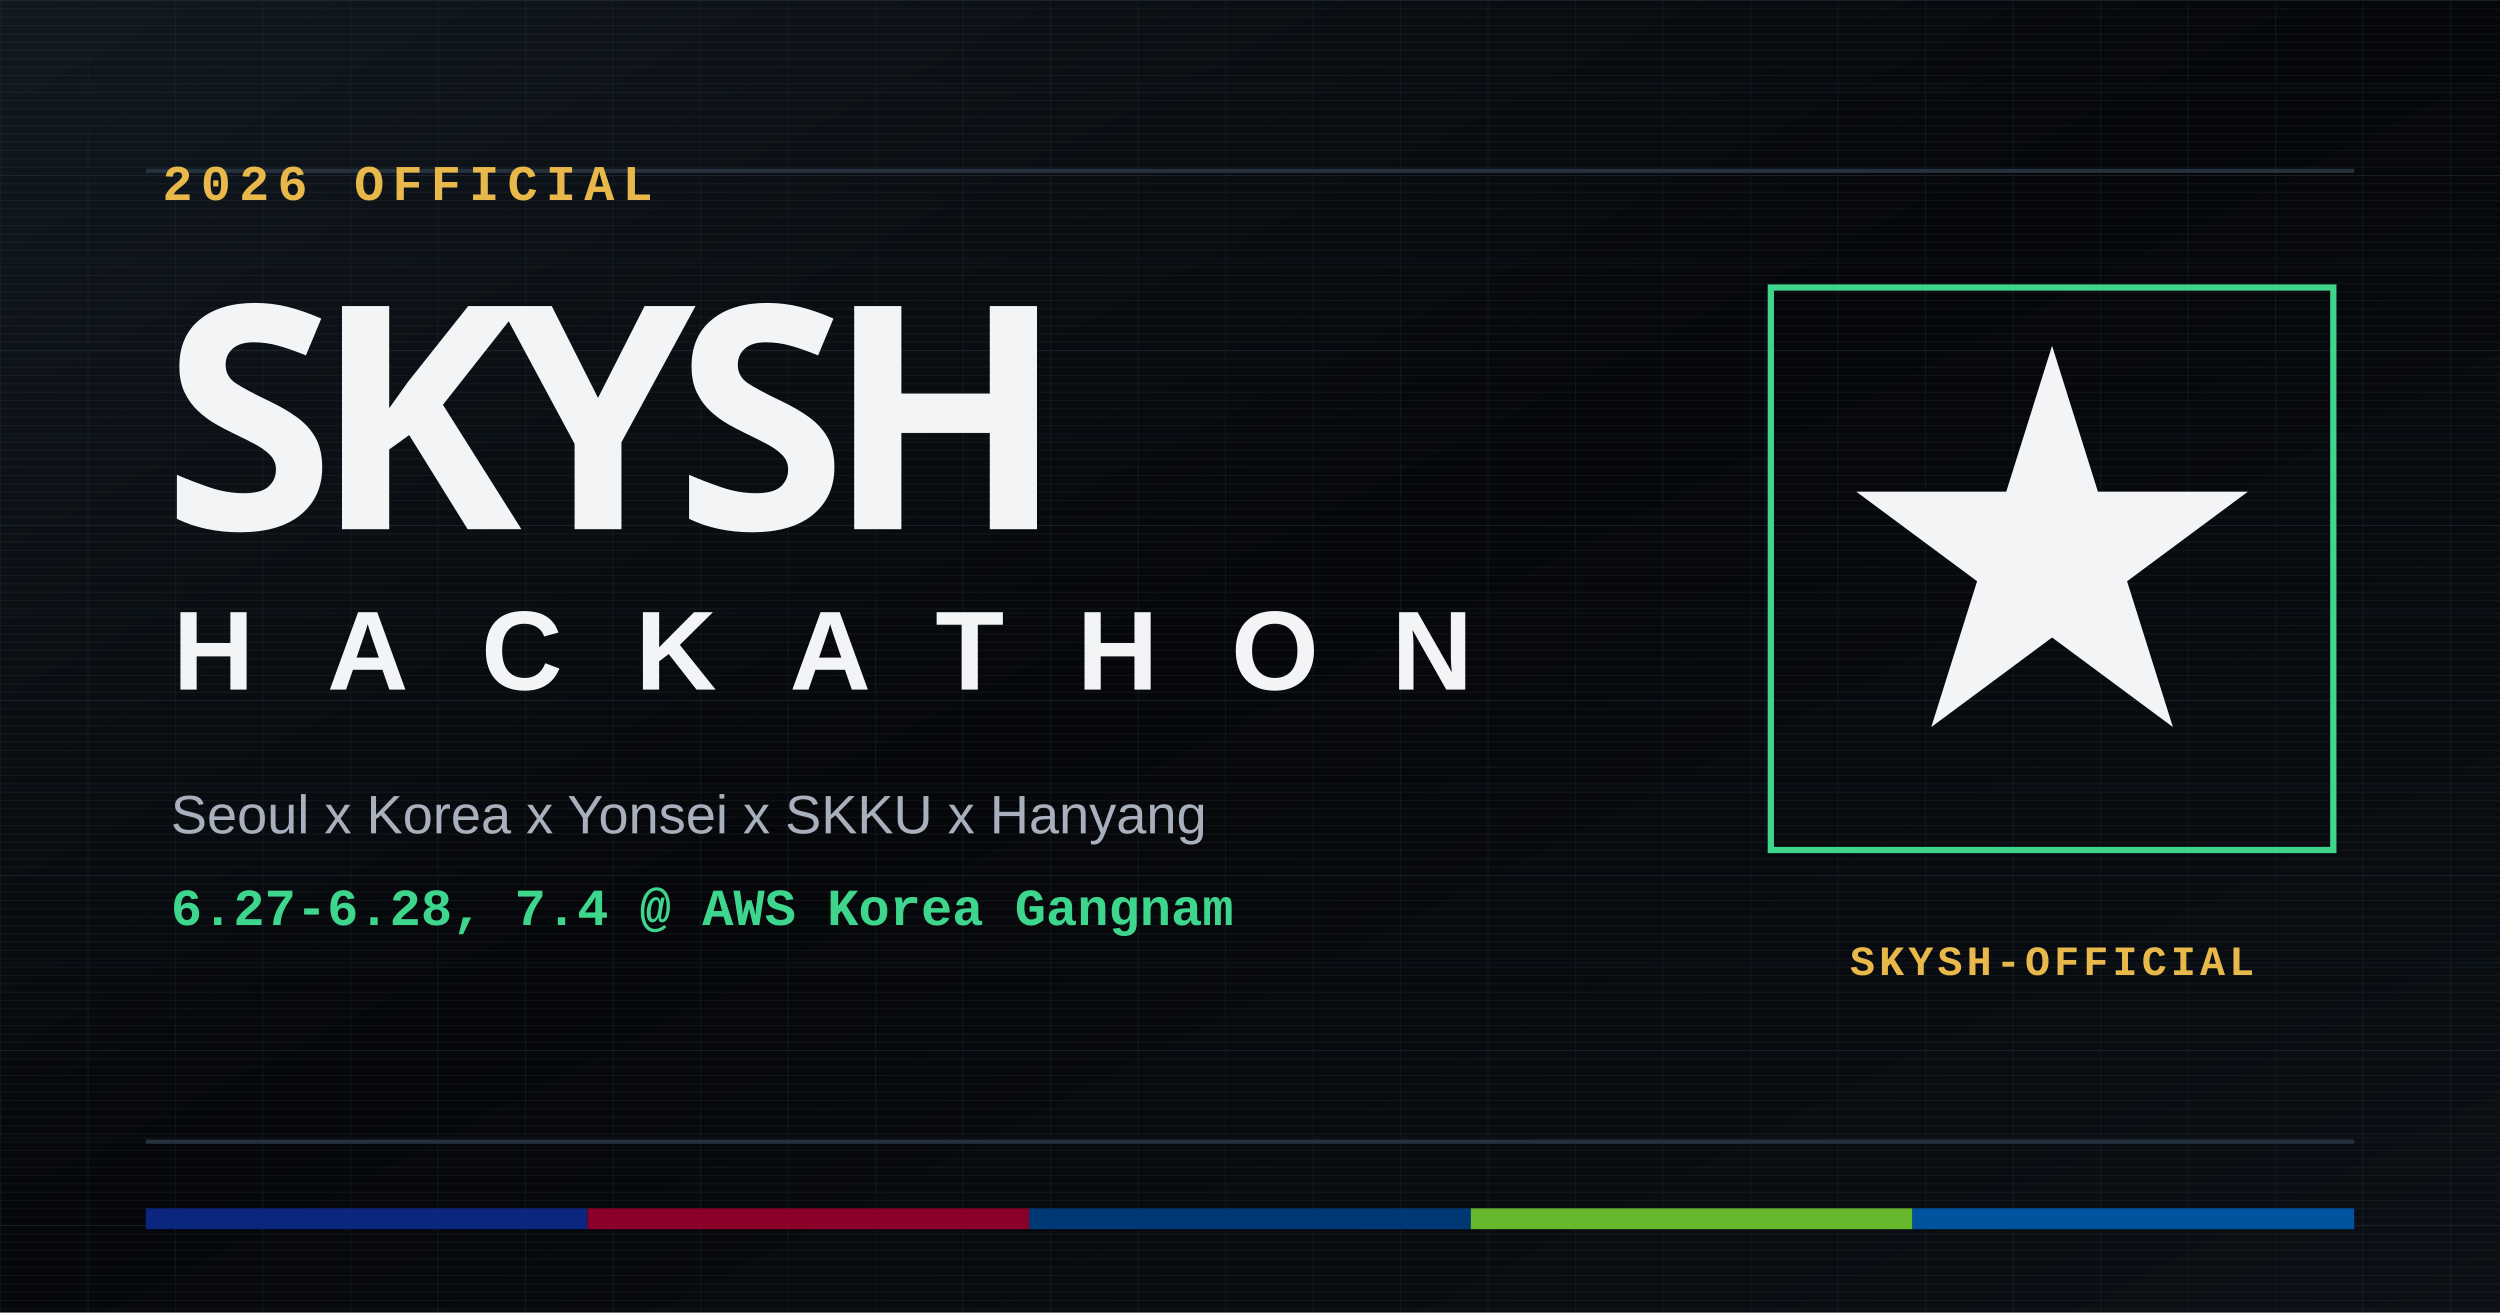
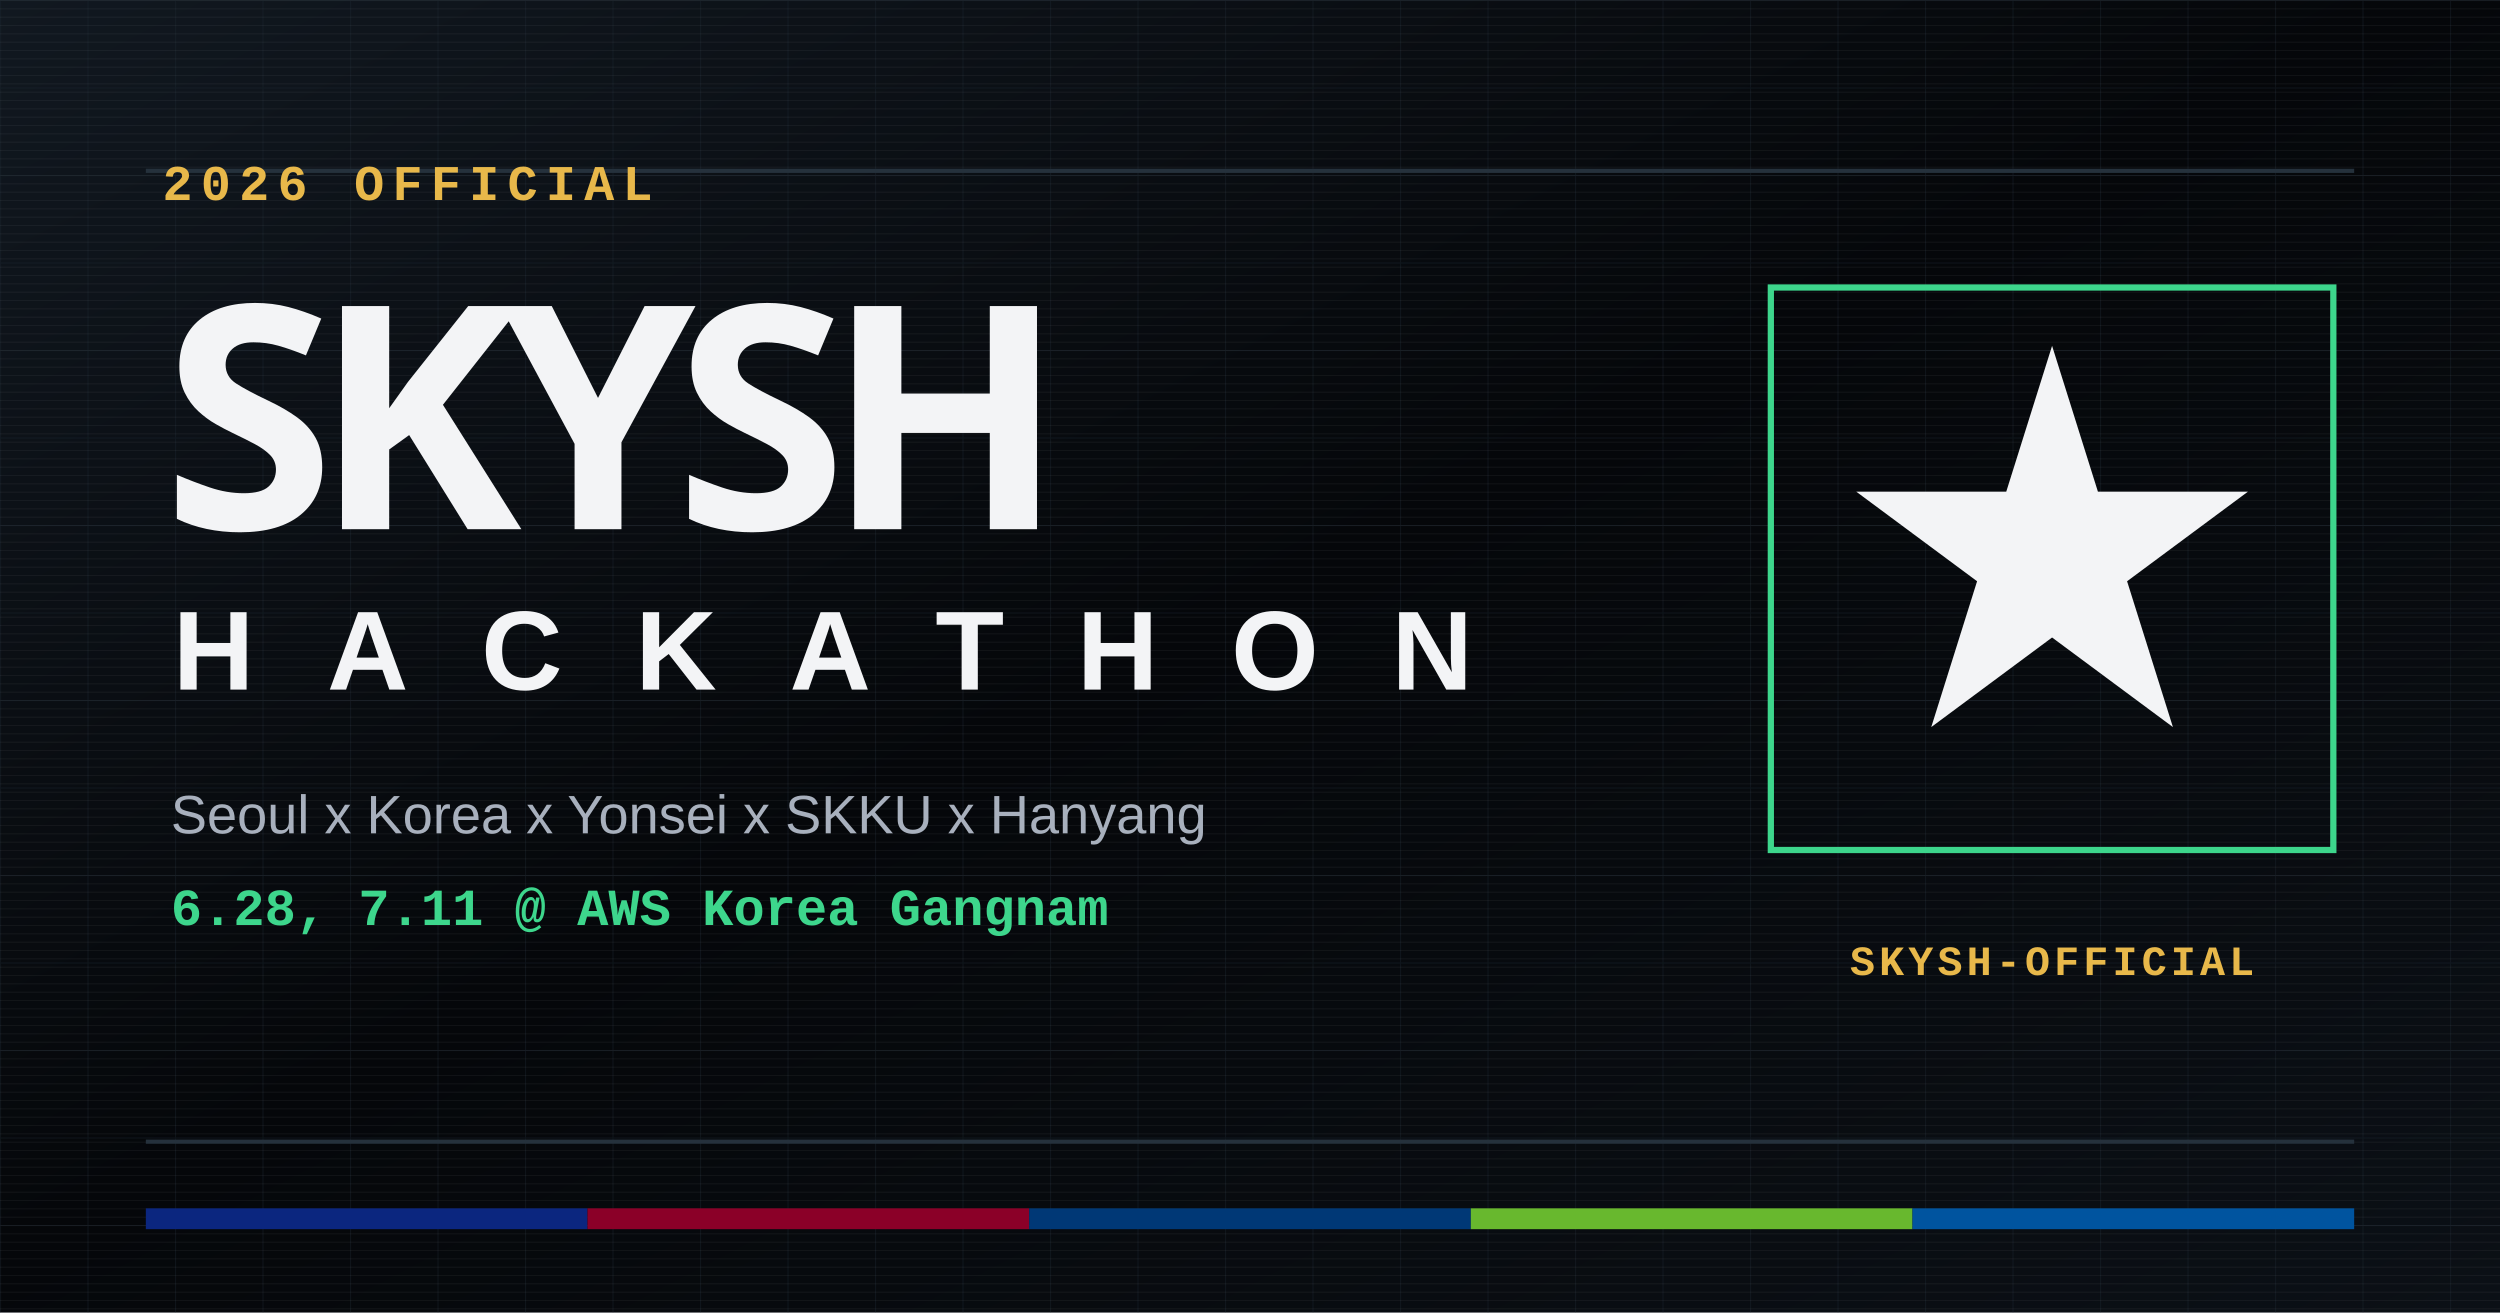
<svg xmlns="http://www.w3.org/2000/svg" width="1200" height="630" viewBox="0 0 1200 630">
  <defs>
    <linearGradient id="fade" x1="0" y1="0" x2="1" y2="1">
      <stop offset="0" stop-color="#111820" />
      <stop offset="0.48" stop-color="#05070a" />
      <stop offset="1" stop-color="#0b1016" />
    </linearGradient>
    <pattern id="grid" width="42" height="42" patternUnits="userSpaceOnUse">
      <path d="M42 0H0V42" fill="none" stroke="#1c2832" stroke-width="1" opacity="0.55" />
    </pattern>
    <pattern id="scan" width="4" height="4" patternUnits="userSpaceOnUse">
      <path d="M0 0H4" stroke="#ffffff" stroke-width="1" opacity="0.045" />
    </pattern>
  </defs>
  <rect width="1200" height="630" fill="url(#fade)" />
  <rect width="1200" height="630" fill="url(#grid)" opacity="0.7" />
  <rect width="1200" height="630" fill="url(#scan)" />
  <path d="M70 82H1130" stroke="#25313c" stroke-width="2" />
  <path d="M70 548H1130" stroke="#25313c" stroke-width="2" />
  <g transform="translate(78 96)">
    <text x="0" y="0" fill="#e8b84a" font-family="Consolas, 'Courier New', monospace" font-size="24" font-weight="700" letter-spacing="4">2026 OFFICIAL</text>
    <text x="0" y="158" fill="#f3f4f6" font-family="Arial Black, Impact, sans-serif" font-size="150" font-weight="900" letter-spacing="-10">SKYSH</text>
    <text x="5" y="235" fill="#f3f4f6" font-family="Arial, Helvetica, sans-serif" font-size="54" font-weight="700" letter-spacing="35">HACKATHON</text>
    <text x="4" y="304" fill="#a8b0bd" font-family="Arial, Helvetica, sans-serif" font-size="26" font-weight="500">Seoul x Korea x Yonsei x SKKU x Hanyang</text>
-     <text x="4" y="348" fill="#3dd68c" font-family="Consolas, 'Courier New', monospace" font-size="25" font-weight="700">6.27-6.28, 7.4  @ AWS Korea Gangnam</text>
+     <text x="4" y="348" fill="#3dd68c" font-family="Consolas, 'Courier New', monospace" font-size="25" font-weight="700">6.28, 7.11  @ AWS Korea Gangnam</text>
  </g>
  <g transform="translate(850 138)">
    <rect x="0" y="0" width="270" height="270" fill="none" stroke="#3dd68c" stroke-width="3" />
    <path d="M135 28L157 98L229 98L171 141L193 211L135 168L77 211L99 141L41 98L113 98Z" fill="#f3f4f6" />
    <text x="135" y="330" fill="#e8b84a" font-family="Consolas, 'Courier New', monospace" font-size="20" font-weight="700" text-anchor="middle" letter-spacing="2">SKYSH-OFFICIAL</text>
  </g>
  <g transform="translate(70 580)">
    <rect x="0" y="0" width="212" height="10" fill="#0b267f" />
    <rect x="212" y="0" width="212" height="10" fill="#8b0028" />
    <rect x="424" y="0" width="212" height="10" fill="#003876" />
    <rect x="636" y="0" width="212" height="10" fill="#68b82e" />
    <rect x="848" y="0" width="212" height="10" fill="#00549f" />
  </g>
</svg>
